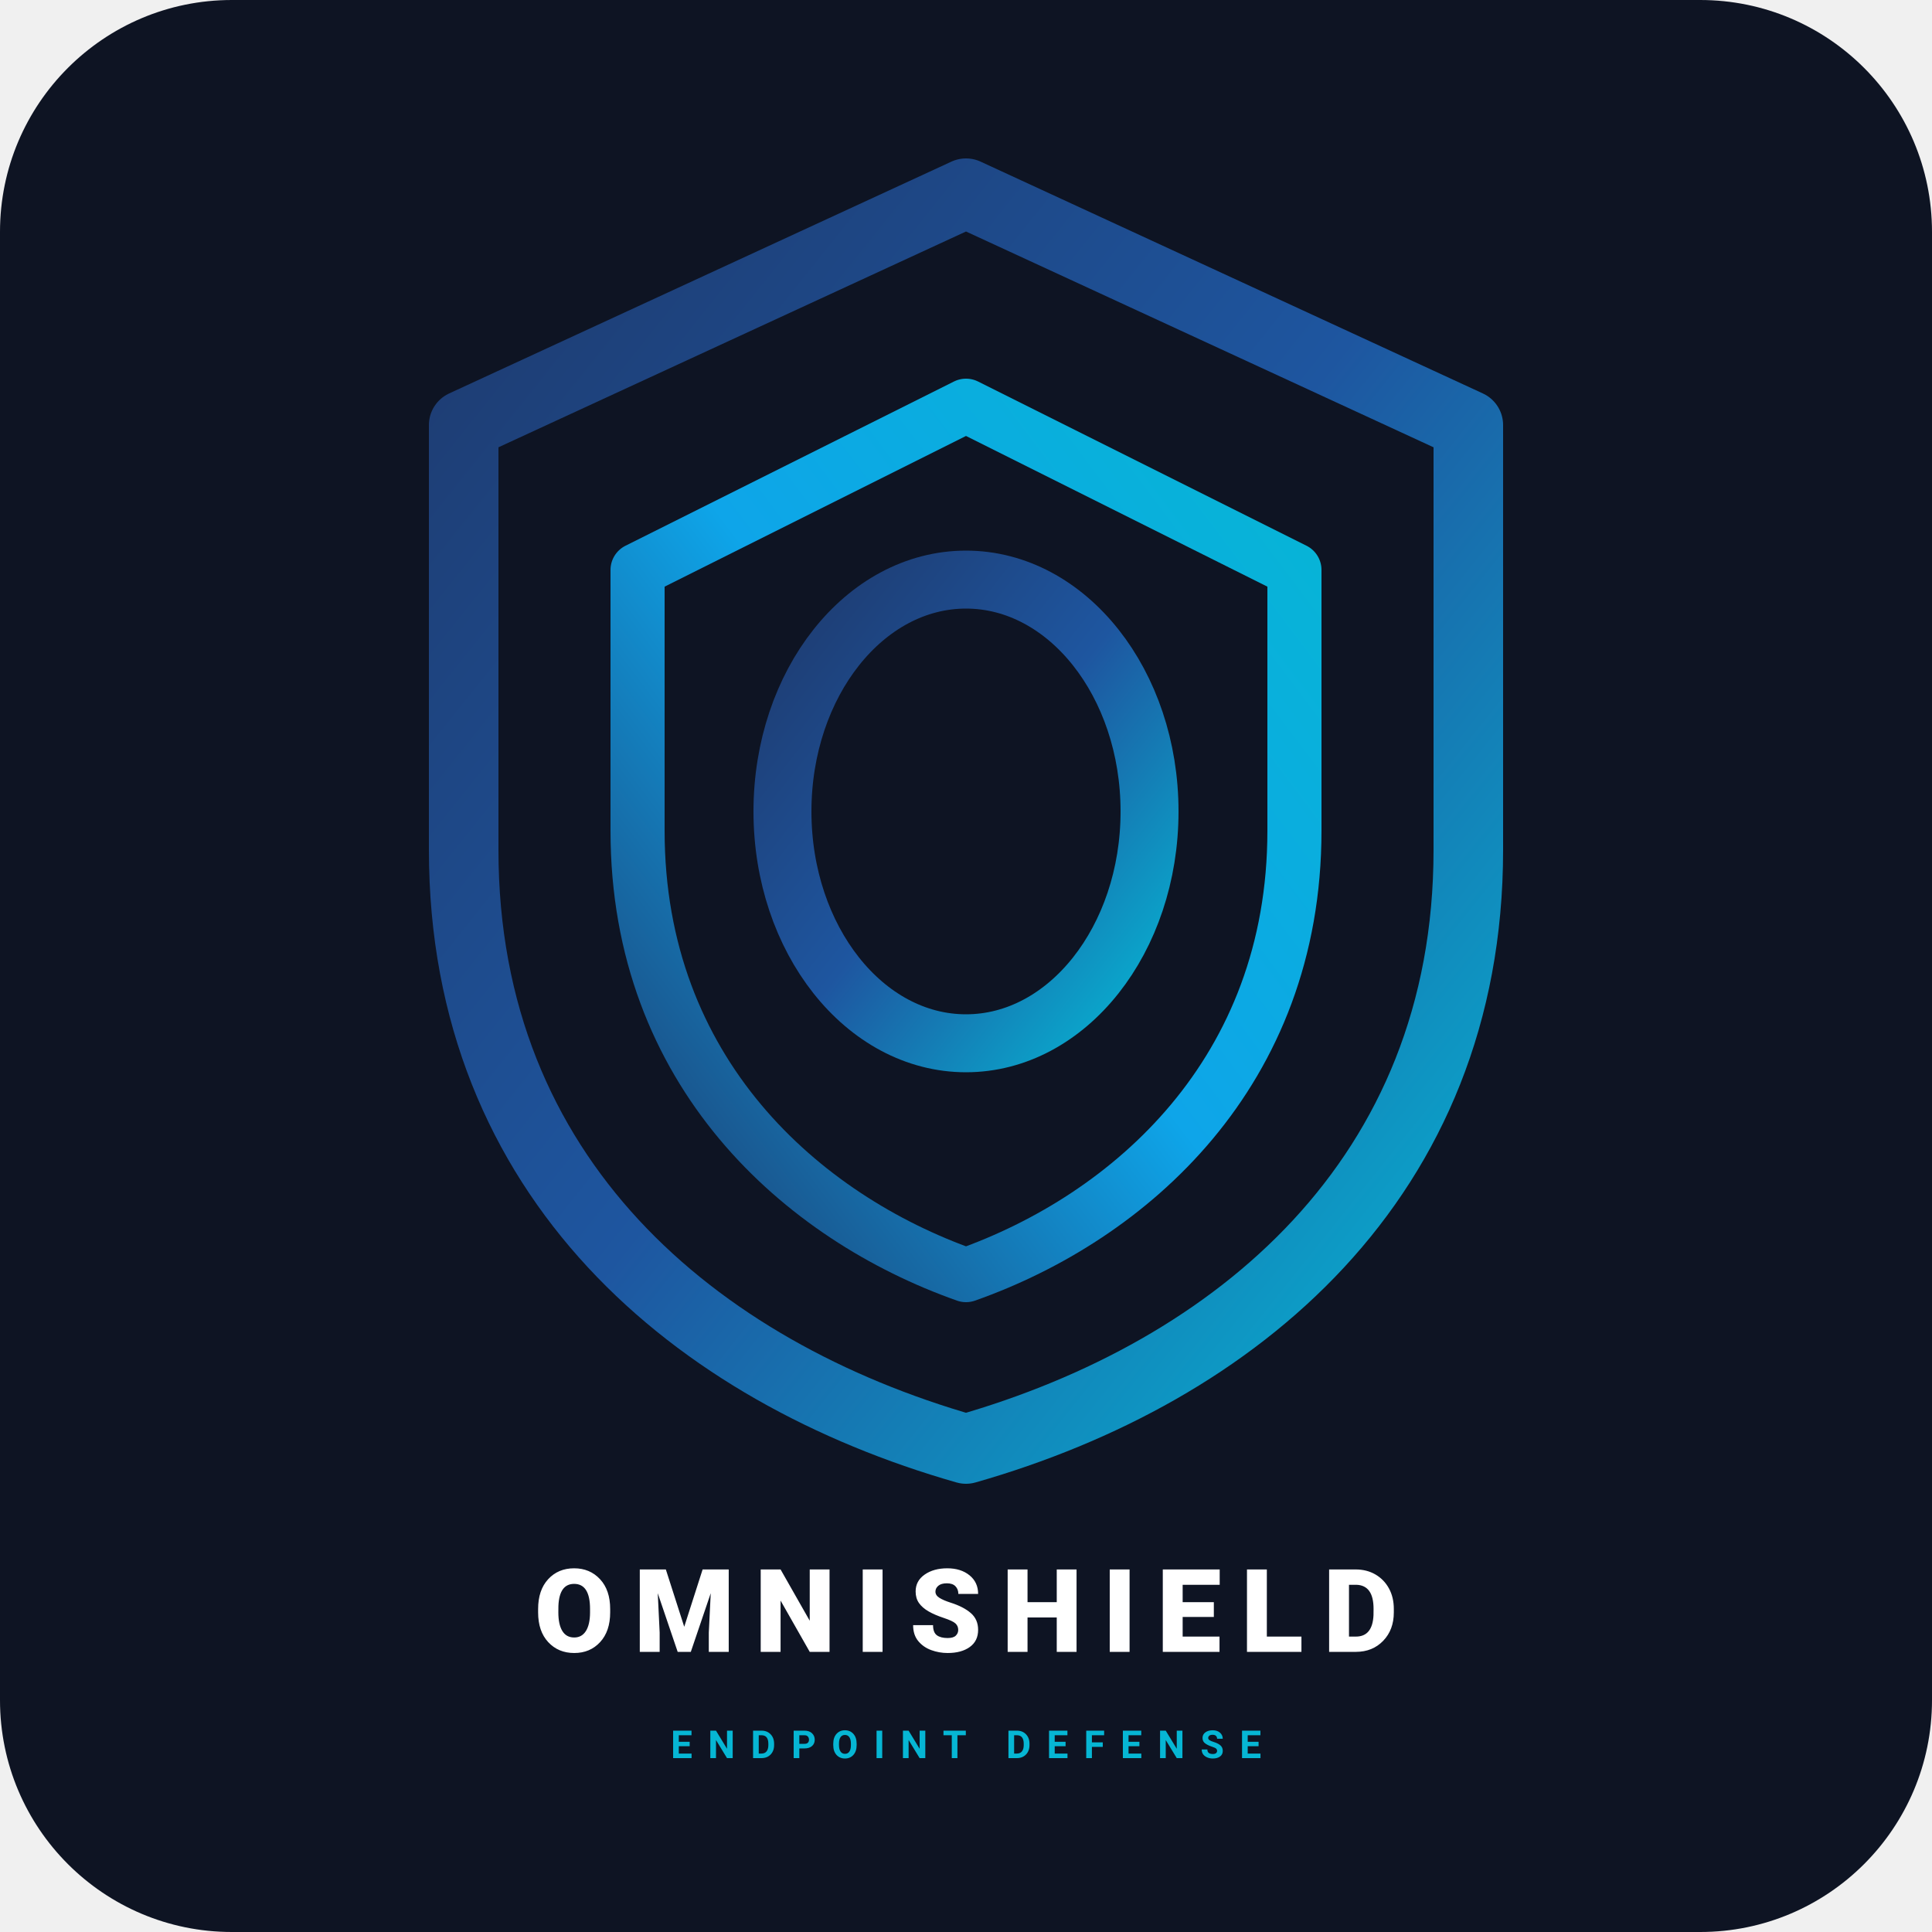
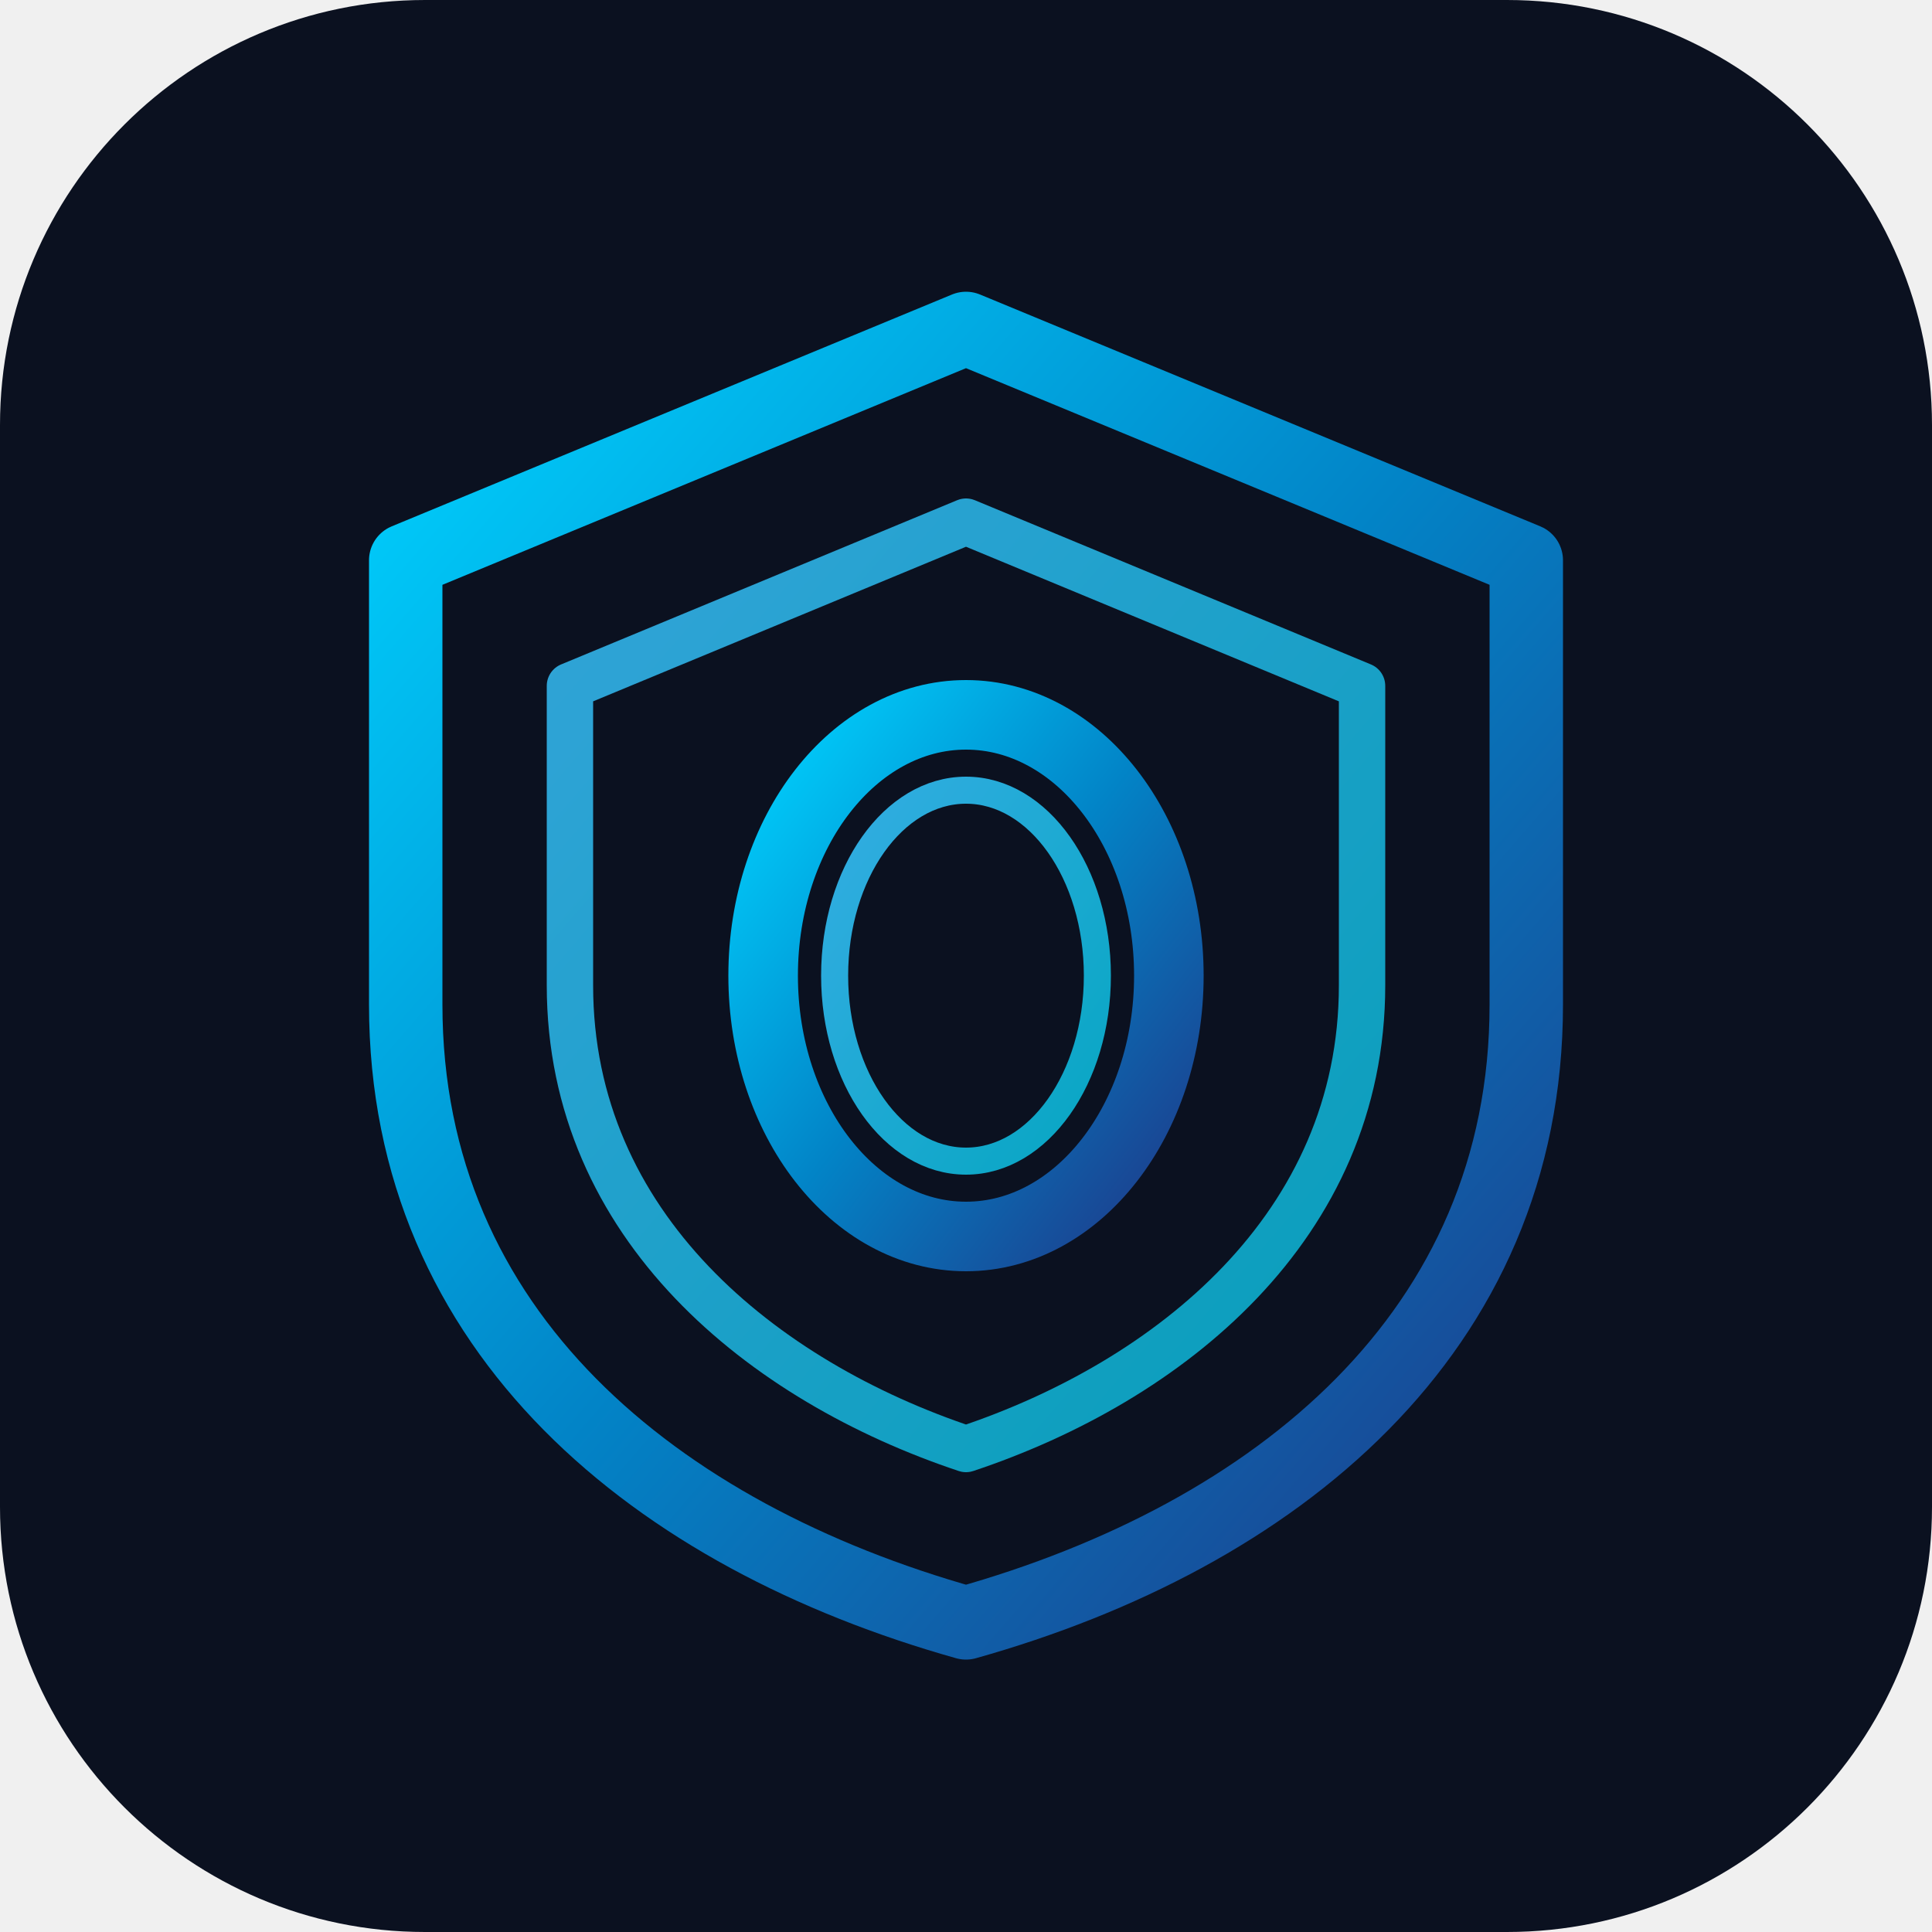
<svg xmlns="http://www.w3.org/2000/svg" viewBox="0 0 1000 1000" width="100%" height="100%">
  <defs>
    <linearGradient id="shieldGrad" x1="0%" y1="0%" x2="100%" y2="100%">
-       <stop offset="0%" stop-color="#1E3A6E" />
-       <stop offset="50%" stop-color="#1E56A0" />
+       <stop offset="0%" stop-color="#00D2FF" />
+       <stop offset="50%" stop-color="#0284C7" />
+       <stop offset="100%" stop-color="#1E3A8A" />
+     </linearGradient>
+     <linearGradient id="glowGrad" x1="0%" y1="0%" x2="100%" y2="100%">
+       <stop offset="0%" stop-color="#38BDF8" />
      <stop offset="100%" stop-color="#06B6D4" />
    </linearGradient>
-     <linearGradient id="innerGrad" x1="100%" y1="0%" x2="0%" y2="100%">
-       <stop offset="0%" stop-color="#06B6D4" />
-       <stop offset="50%" stop-color="#0EA5E9" />
-       <stop offset="100%" stop-color="#1E3A6E" />
-     </linearGradient>
+     <filter id="softGlow" x="-20%" y="-20%" width="140%" height="140%">
+       <feGaussianBlur stdDeviation="16" result="blur" />
+       <feComposite in="SourceGraphic" in2="blur" operator="over" />
+     </filter>
  </defs>
-   <rect width="1000" height="1000" rx="120" fill="#0e1423" />
-   <path d="M 500,100             L 760,220             L 760,440             C 760,610 640,710 500,750             C 360,710 240,610 240,440             L 240,220 Z" fill="none" stroke="url(#shieldGrad)" stroke-width="36" stroke-linejoin="round" />
-   <path d="M 500,210             L 670,295             L 670,430             C 670,555 585,630 500,660             C 415,630 330,555 330,430             L 330,295 Z" fill="none" stroke="url(#innerGrad)" stroke-width="28" stroke-linejoin="round" />
-   <ellipse cx="500" cy="420" rx="95" ry="120" fill="none" stroke="url(#shieldGrad)" stroke-width="30" />
-   <line x1="500" y1="100" x2="500" y2="210" stroke="url(#shieldGrad)" stroke-width="18" stroke-linecap="round" />
-   <line x1="500" y1="660" x2="500" y2="750" stroke="url(#innerGrad)" stroke-width="18" stroke-linecap="round" />
-   <text x="500" y="855" text-anchor="middle" font-family="system-ui, -apple-system, 'Segoe UI', Roboto, sans-serif" font-weight="800" font-size="60" letter-spacing="10" fill="#ffffff">OMNISHIELD</text>
-   <text x="500" y="910" text-anchor="middle" font-family="system-ui, -apple-system, 'Segoe UI', Roboto, sans-serif" font-weight="600" font-size="20" letter-spacing="8" fill="#06B6D4">ENDPOINT DEFENSE</text>
+   <rect width="1000" height="1000" rx="220" fill="#0b1120" />
+   <path d="M 500,170             L 790,290             L 790,520             C 790,690 660,795 500,840             C 340,795 210,690 210,520             L 210,290 Z" fill="none" stroke="url(#shieldGrad)" stroke-width="38" stroke-linejoin="round" stroke-linecap="round" />
+   <path d="M 500,270             L 705,355             L 705,510             C 705,635 605,715 500,750             C 395,715 295,635 295,510             L 295,355 Z" fill="none" stroke="url(#glowGrad)" stroke-width="24" stroke-linejoin="round" stroke-linecap="round" opacity="0.85" />
+   <ellipse cx="500" cy="505" rx="105" ry="135" fill="none" stroke="url(#shieldGrad)" stroke-width="36" />
+   <ellipse cx="500" cy="505" rx="68" ry="96" fill="none" stroke="url(#glowGrad)" stroke-width="14" opacity="0.9" />
+   <line x1="500" y1="170" x2="500" y2="370" stroke="url(#shieldGrad)" stroke-width="22" stroke-linecap="round" />
+   <line x1="500" y1="640" x2="500" y2="840" stroke="url(#shieldGrad)" stroke-width="22" stroke-linecap="round" />
</svg>
